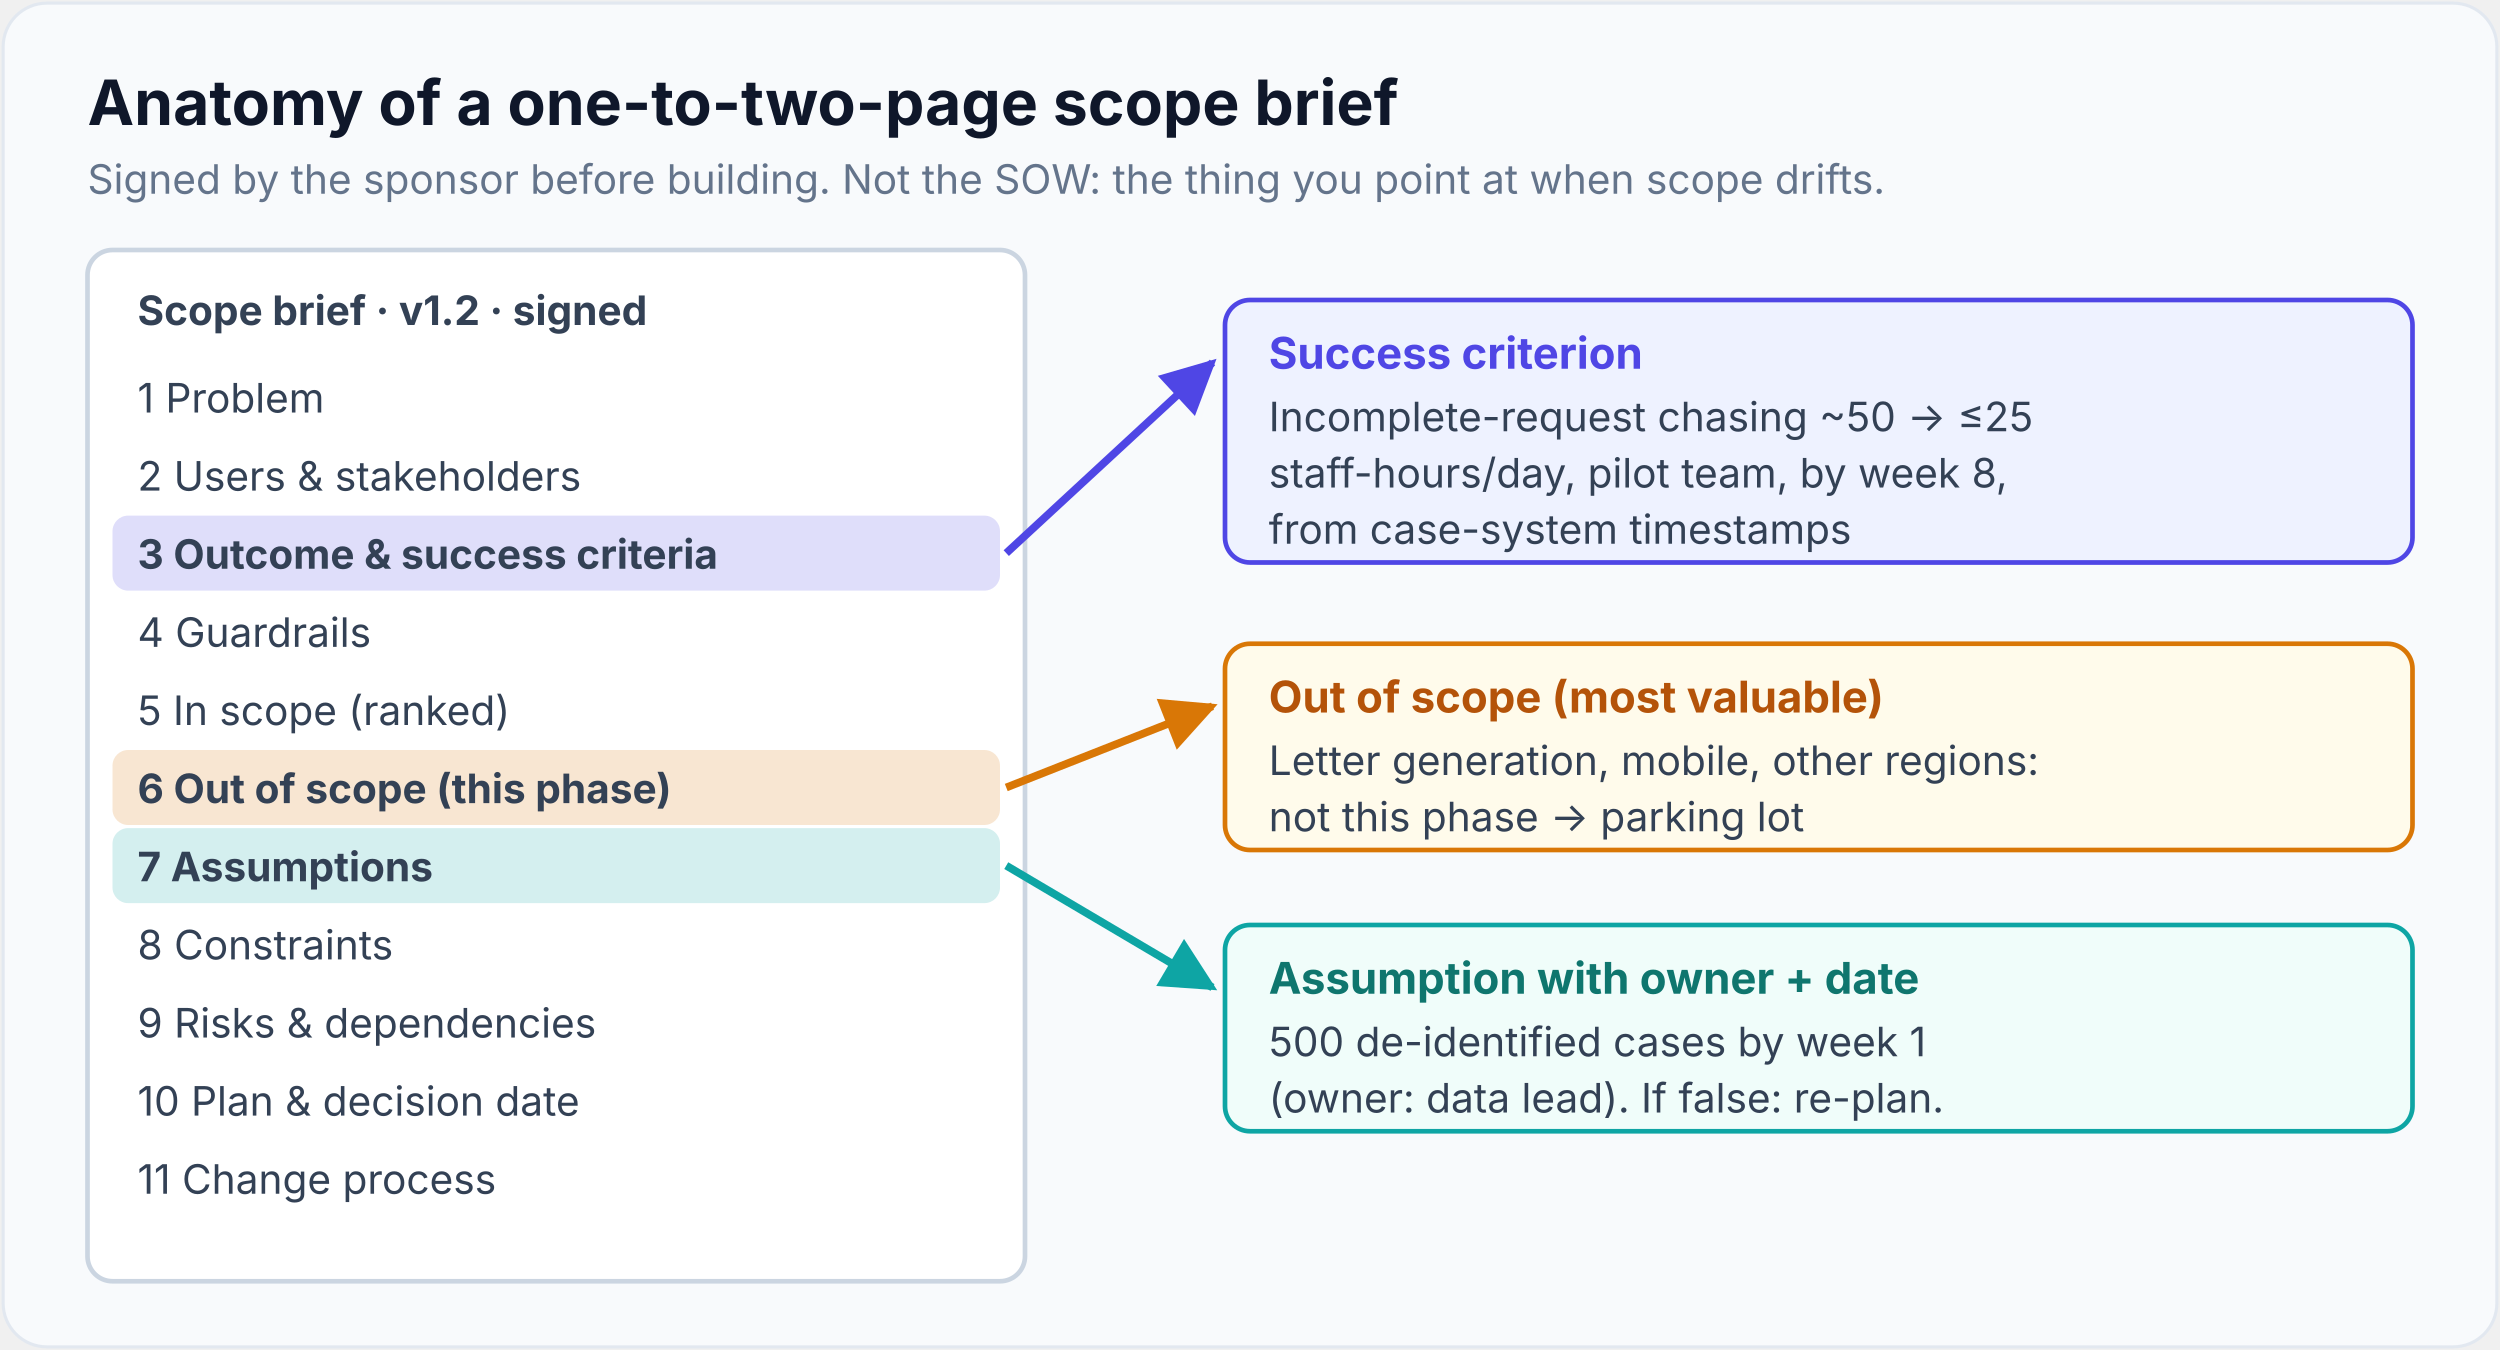
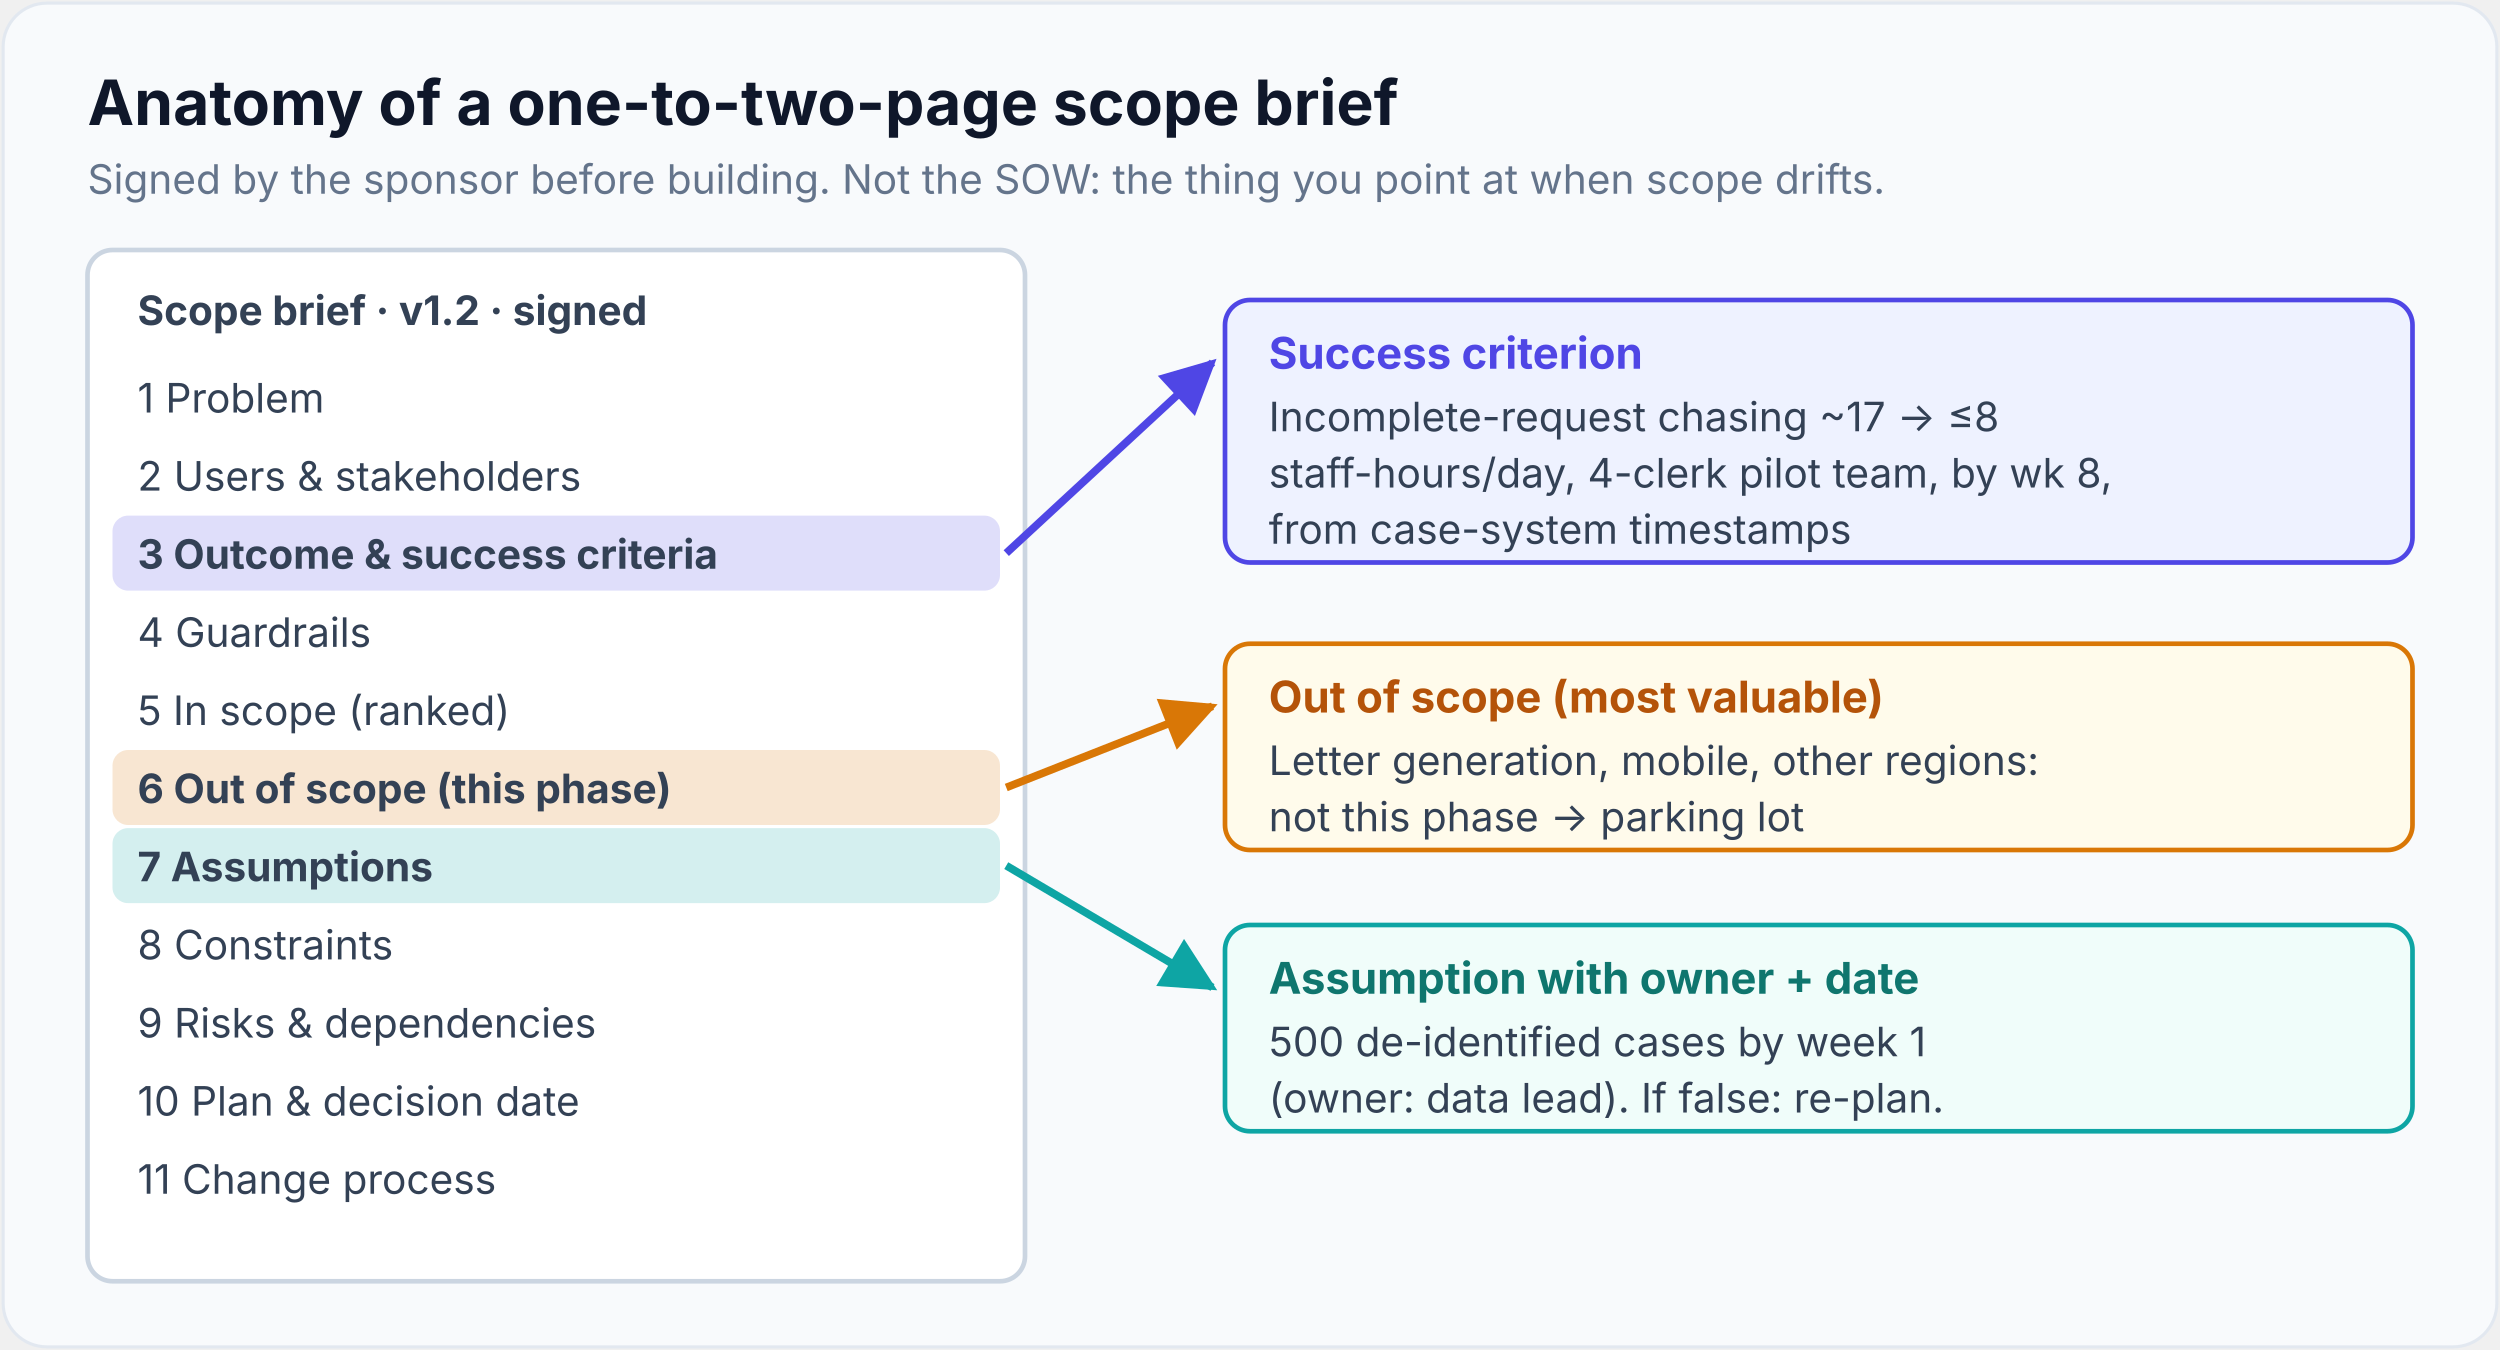
<svg xmlns="http://www.w3.org/2000/svg" viewBox="0 0 800 432" role="img" aria-labelledby="t d" font-family="Figtree, system-ui, -apple-system, 'Segoe UI', sans-serif">
  <style>
    .card{fill:#f8fafc;stroke:#e2e8f0}
    .h{fill:#0f172a;font-size:20px;font-weight:700}
    .h2{fill:#0f172a;font-size:16px;font-weight:700}
    .lbl{fill:#334155;font-size:15px;font-weight:600}
    .tx{fill:#334155;font-size:14px}
    .sm{fill:#334155;font-size:13px}
    .sub{fill:#64748b;font-size:13px}
    .mono{fill:#0f172a;font-size:13px;font-family:ui-monospace,SFMono-Regular,Menlo,Consolas,monospace}
    .box{fill:#ffffff;stroke:#cbd5e1}
    .bm{fill:#f1f5f9;stroke:#cbd5e1}
    .grid{stroke:#e2e8f0;stroke-width:1}
    .pri{fill:#4f46e5}.tea{fill:#0ea5a4}.okf{fill:#16a34a}.badf{fill:#dc2626}.wrnf{fill:#d97706}.mutf{fill:#94a3b8}
    .on{fill:#ffffff;font-size:14px;font-weight:700}
    .on13{fill:#ffffff;font-size:13px;font-weight:700}
    .prit{fill:#4f46e5;font-weight:700}.teat{fill:#0f766e;font-weight:700}.okt{fill:#16a34a;font-weight:700}
    .badt{fill:#dc2626;font-weight:700}.wrnt{fill:#b45309;font-weight:700}
    .ln{stroke:#64748b;stroke-width:2;fill:none}
    .lnp{stroke:#4f46e5;stroke-width:2.5;fill:none}.lnt{stroke:#0ea5a4;stroke-width:2.5;fill:none}
    .lno{stroke:#16a34a;stroke-width:2.5;fill:none}.lnb{stroke:#dc2626;stroke-width:2.5;fill:none}
    .lnw{stroke:#d97706;stroke-width:2.5;fill:none}
    .dash{stroke-dasharray:6 5}
    .ah{fill:#64748b}.ahp{fill:#4f46e5}.aht{fill:#0ea5a4}.aho{fill:#16a34a}.ahb{fill:#dc2626}.ahw{fill:#d97706}
    .bp{fill:#eef2ff;stroke:#4f46e5}.bt{fill:#f0fdfa;stroke:#0ea5a4}.bo{fill:#f0fdf4;stroke:#16a34a}
    .bb{fill:#fef2f2;stroke:#dc2626}.bw{fill:#fffbeb;stroke:#d97706}
    @media (prefers-color-scheme: dark){
      .card{fill:#1f2430;stroke:#334155}
      .h,.h2{fill:#f1f5f9}.lbl,.tx,.sm{fill:#e2e8f0}.sub{fill:#94a3b8}.mono{fill:#e2e8f0}
      .box{fill:#111827;stroke:#475569}.bm{fill:#1e293b;stroke:#475569}.grid{stroke:#334155}
      .pri{fill:#818cf8}.tea{fill:#2dd4bf}.okf{fill:#4ade80}.badf{fill:#f87171}.wrnf{fill:#fbbf24}.mutf{fill:#64748b}
      .on,.on13{fill:#0f172a}
      .prit{fill:#818cf8}.teat{fill:#5eead4}.okt{fill:#4ade80}.badt{fill:#f87171}.wrnt{fill:#fbbf24}
      .ln{stroke:#94a3b8}.lnp{stroke:#818cf8}.lnt{stroke:#2dd4bf}.lno{stroke:#4ade80}.lnb{stroke:#f87171}.lnw{stroke:#fbbf24}
      .ah{fill:#94a3b8}.ahp{fill:#818cf8}.aht{fill:#2dd4bf}.aho{fill:#4ade80}.ahb{fill:#f87171}.ahw{fill:#fbbf24}
      .bp{fill:#1e1b4b;stroke:#818cf8}.bt{fill:#042f2e;stroke:#2dd4bf}.bo{fill:#052e16;stroke:#4ade80}
      .bb{fill:#450a0a;stroke:#f87171}.bw{fill:#451a03;stroke:#fbbf24}
    }

  </style>
  <defs>
    <marker id="ar" viewBox="0 0 10 10" refX="9" refY="5" markerWidth="7" markerHeight="7" orient="auto-start-reverse">
      <path class="ah" d="M0,0L10,5L0,10z" />
    </marker>
    <marker id="arp" viewBox="0 0 10 10" refX="9" refY="5" markerWidth="7" markerHeight="7" orient="auto-start-reverse">
      <path class="ahp" d="M0,0L10,5L0,10z" />
    </marker>
    <marker id="art" viewBox="0 0 10 10" refX="9" refY="5" markerWidth="7" markerHeight="7" orient="auto-start-reverse">
      <path class="aht" d="M0,0L10,5L0,10z" />
    </marker>
    <marker id="aro" viewBox="0 0 10 10" refX="9" refY="5" markerWidth="7" markerHeight="7" orient="auto-start-reverse">
      <path class="aho" d="M0,0L10,5L0,10z" />
    </marker>
    <marker id="arb" viewBox="0 0 10 10" refX="9" refY="5" markerWidth="7" markerHeight="7" orient="auto-start-reverse">
      <path class="ahb" d="M0,0L10,5L0,10z" />
    </marker>
    <marker id="arw" viewBox="0 0 10 10" refX="9" refY="5" markerWidth="7" markerHeight="7" orient="auto-start-reverse">
      <path class="ahw" d="M0,0L10,5L0,10z" />
    </marker>
  </defs>
  <rect class="card" x="1" y="1" width="798" height="430" rx="14" />
  <text class="h" x="28" y="40">Anatomy of a one-to-two-page scope brief</text>
  <text class="sub" x="28" y="62">Signed by the sponsor before building. Not the SOW: the thing you point at when scope drifts.</text>
  <rect class="box" x="28" y="80" width="300" height="330" rx="8" stroke-width="1.5" />
  <text class="sm" x="44" y="104" font-weight="700">Scope brief · v1.2 · signed</text>
  <text class="sm" x="44" y="132">1  Problem</text>
  <text class="sm" x="44" y="157">2  Users &amp; stakeholders</text>
  <rect class="pri" x="36" y="165" width="284" height="24" rx="5" opacity="0.18" />
  <text class="sm" x="44" y="182" font-weight="700">3  Outcome &amp; success criteria</text>
  <text class="sm" x="44" y="207">4  Guardrails</text>
  <text class="sm" x="44" y="232">5  In scope (ranked)</text>
  <rect class="wrnf" x="36" y="240" width="284" height="24" rx="5" opacity="0.18" />
  <text class="sm" x="44" y="257" font-weight="700">6  Out of scope (this phase)</text>
  <rect class="tea" x="36" y="265" width="284" height="24" rx="5" opacity="0.18" />
  <text class="sm" x="44" y="282" font-weight="700">7  Assumptions</text>
  <text class="sm" x="44" y="307">8  Constraints</text>
  <text class="sm" x="44" y="332">9  Risks &amp; dependencies</text>
  <text class="sm" x="44" y="357">10 Plan &amp; decision date</text>
  <text class="sm" x="44" y="382">11 Change process</text>
  <rect class="bp" x="392" y="96" width="380" height="84" rx="8" stroke-width="1.5" />
  <text class="prit" x="406" y="118" style="font-size:14px">Success criterion</text>
-   <text class="sm" x="406" y="138">Incomplete-request chasing ~50 → ≤25</text>
-   <text class="sm" x="406" y="156">staff-hours/day, pilot team, by week 8,</text>
+   <text class="sm" x="406" y="138">Incomplete-request chasing ~17 → ≤8</text>
+   <text class="sm" x="406" y="156">staff-hours/day, 4-clerk pilot team, by wk 8,</text>
  <text class="sm" x="406" y="174">from case-system timestamps</text>
  <line class="lnp" x1="322" y1="177" x2="388" y2="116" marker-end="url(#arp)" />
  <rect class="bw" x="392" y="206" width="380" height="66" rx="8" stroke-width="1.5" />
  <text class="wrnt" x="406" y="228" style="font-size:14px">Out of scope (most valuable)</text>
  <text class="sm" x="406" y="248">Letter generation, mobile, other regions:</text>
  <text class="sm" x="406" y="266">not this phase → parking lot</text>
  <line class="lnw" x1="322" y1="252" x2="388" y2="226" marker-end="url(#arw)" />
  <rect class="bt" x="392" y="296" width="380" height="66" rx="8" stroke-width="1.5" />
  <text class="teat" x="406" y="318" style="font-size:14px">Assumption with owner + date</text>
  <text class="sm" x="406" y="338">500 de-identified cases by week 1</text>
  <text class="sm" x="406" y="356">(owner: data lead). If false: re-plan.</text>
  <line class="lnt" x1="322" y1="277" x2="388" y2="316" marker-end="url(#art)" />
</svg>
